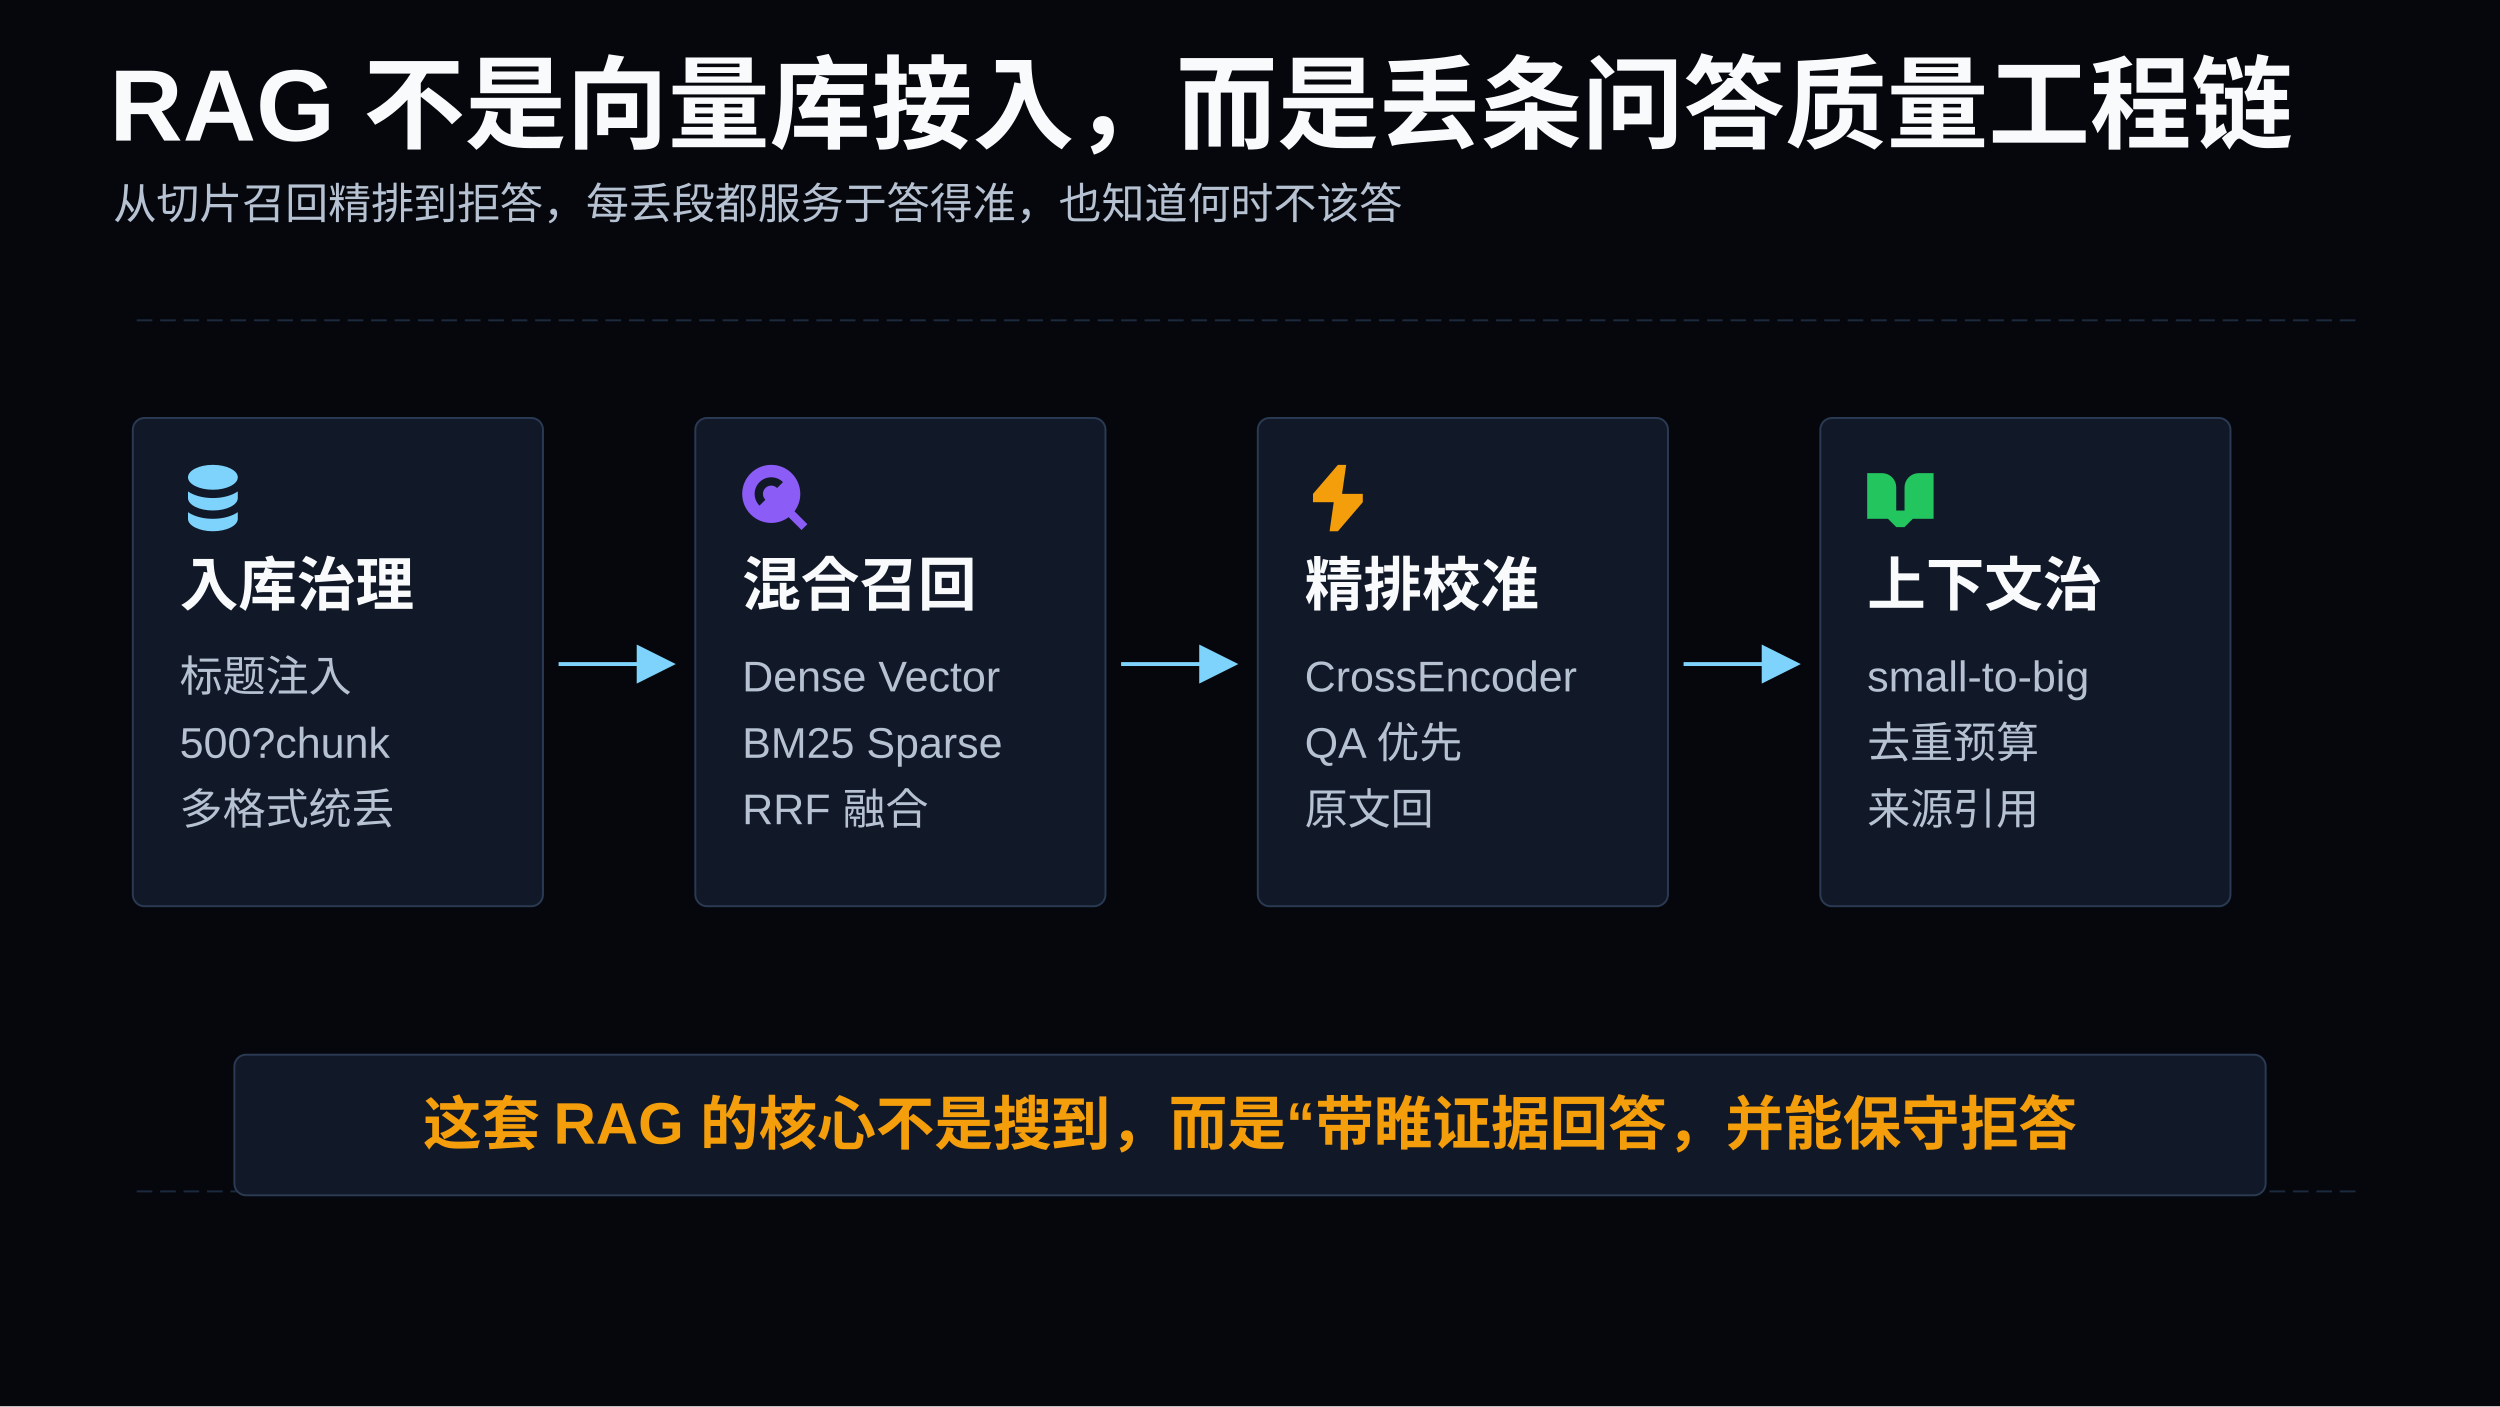
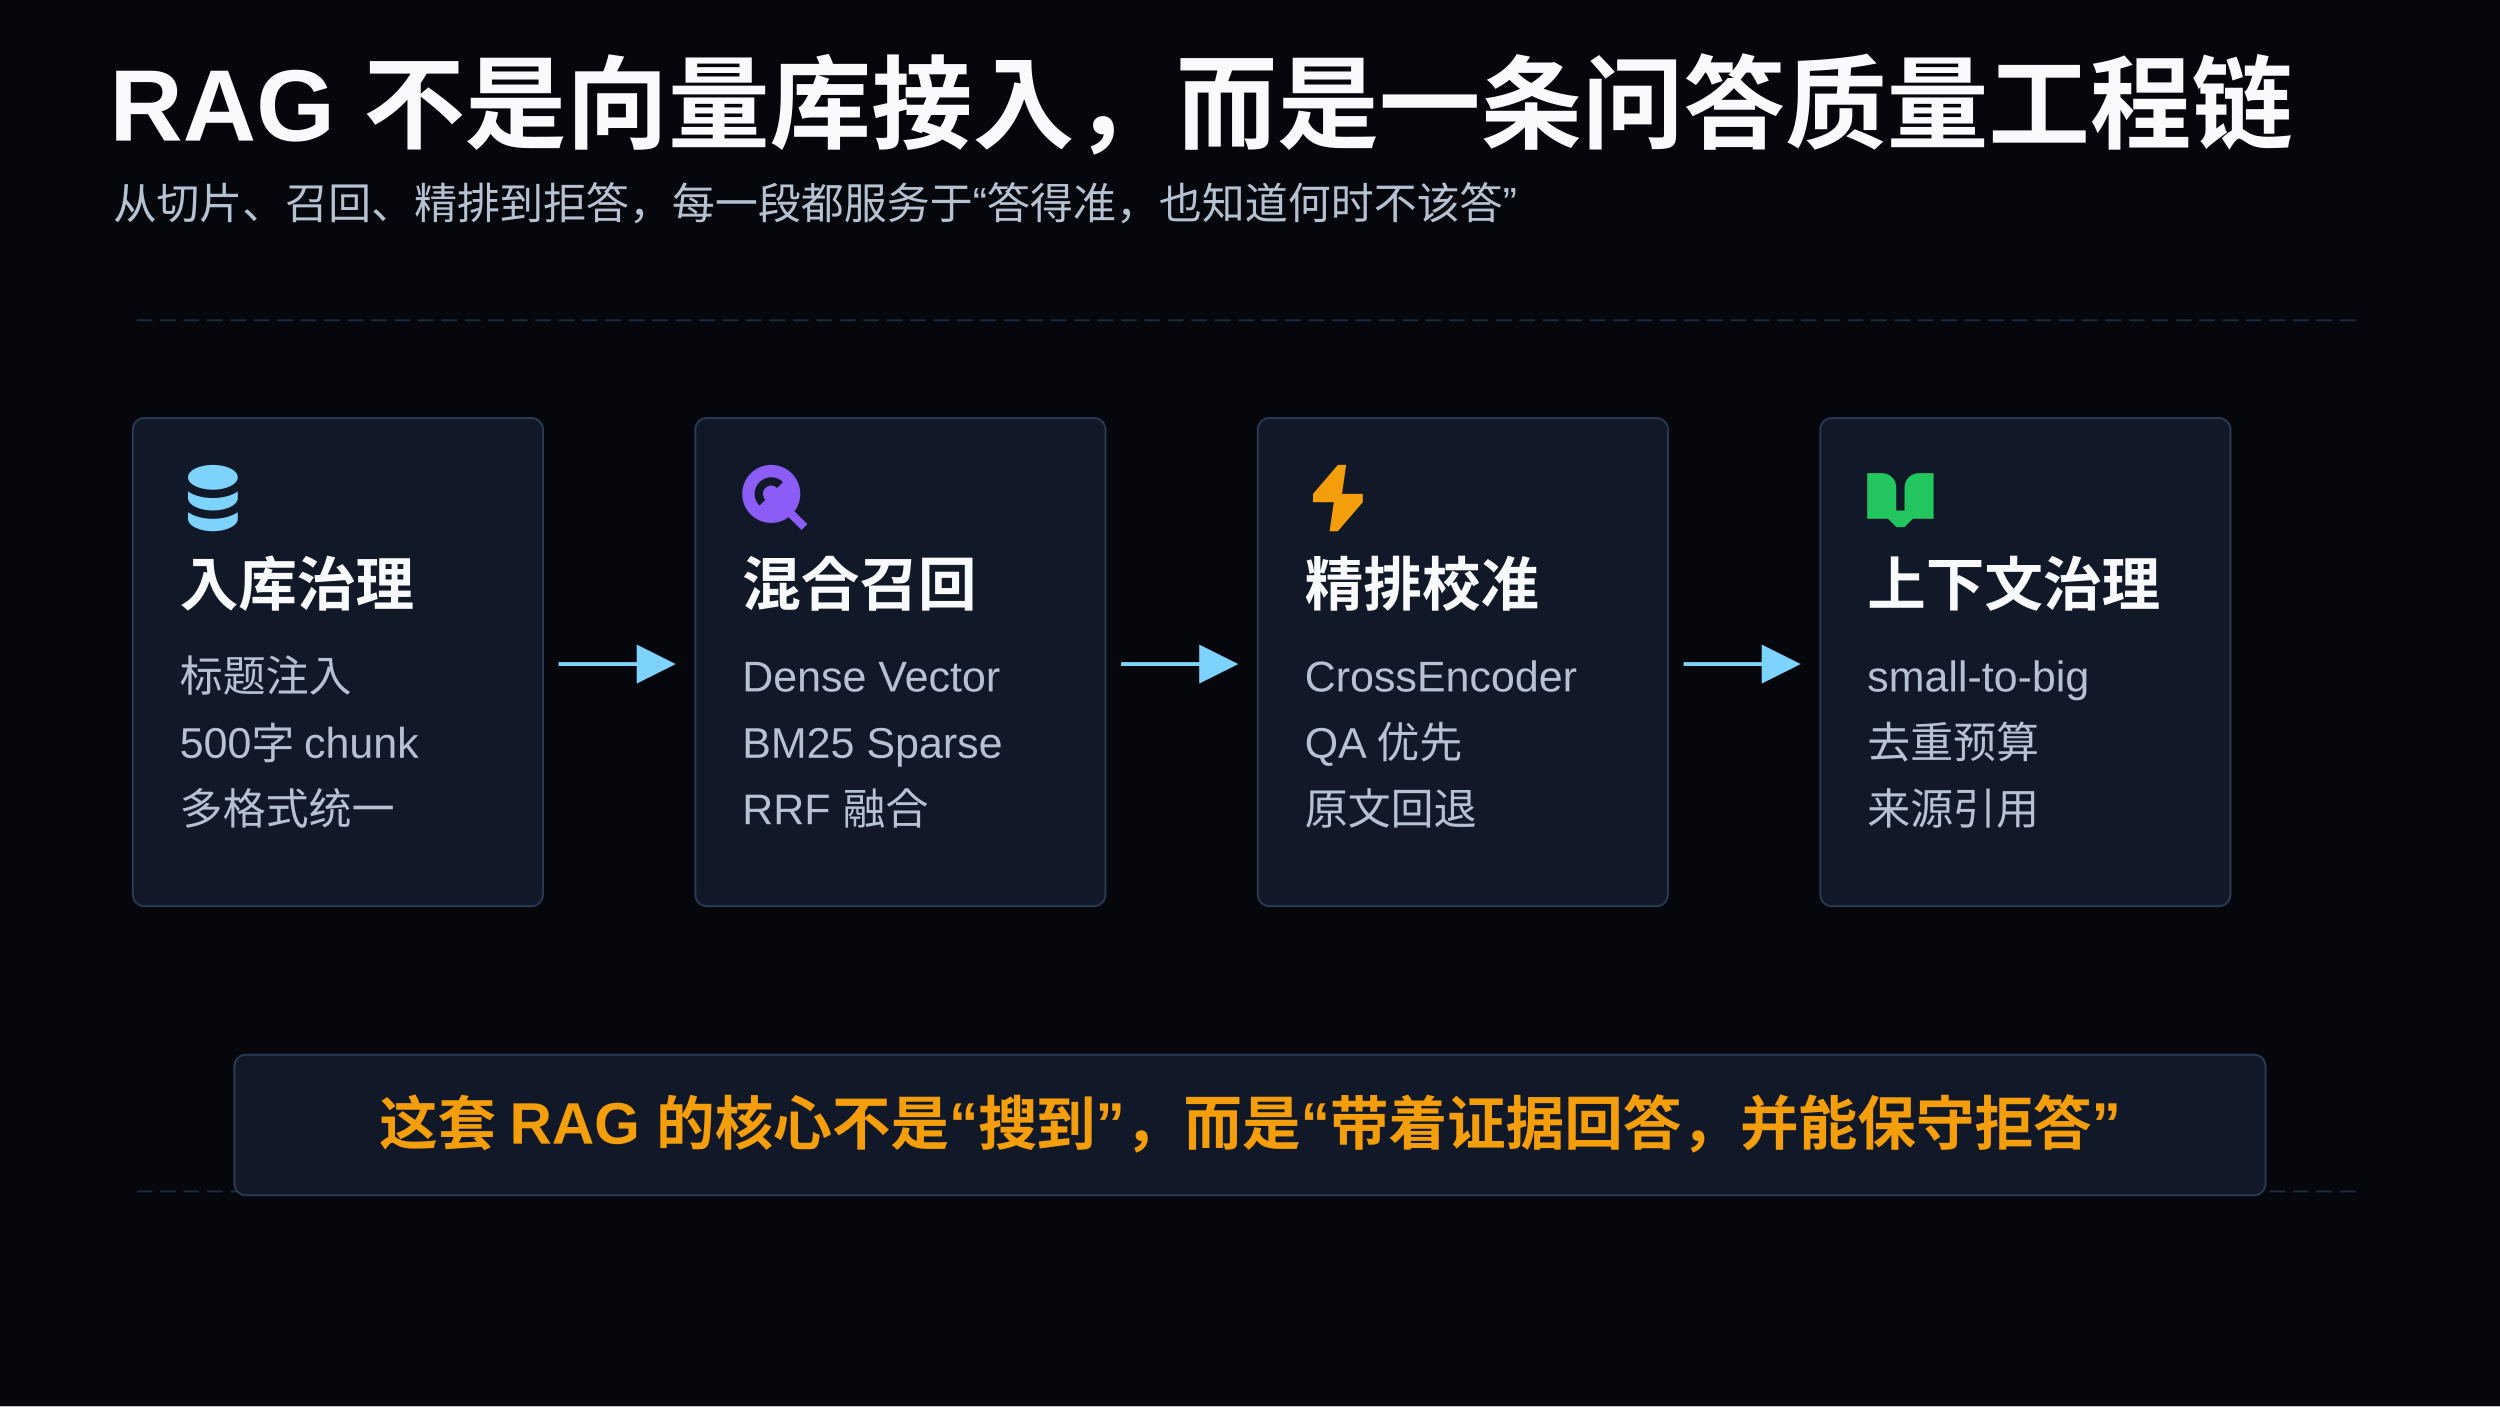
<svg xmlns="http://www.w3.org/2000/svg" viewBox="0 0 1280 720" width="1280" height="720">
  <defs>
    <marker id="arrowHead" markerWidth="10" markerHeight="10" refX="9" refY="5" orient="auto" markerUnits="strokeWidth">
      <path d="M0,0 L10,5 L0,10 Z" fill="#7DD3FC" />
    </marker>
  </defs>
  <g id="background">
    <rect width="1280" height="720" fill="#05070D" />
    <path d="M70 164H1210 M70 610H1210" stroke="#1C2A3D" stroke-width="1" stroke-dasharray="8,4" />
  </g>
  <g id="header">
-     <text x="56" y="72" font-family="&quot;Microsoft YaHei&quot;, Arial, sans-serif" font-size="52" font-weight="800" fill="#F8FAFC">RAG 不是向量库接入，而是丢条问答质量工程链</text>
-     <text x="58" y="112" font-family="&quot;Microsoft YaHei&quot;, Arial, sans-serif" font-size="22" fill="#B6C2D2">从切片召回精排到拒答，每丢段都服务于答得准，也知道何时不该答</text>
+     <text x="56" y="72" font-family="&quot;Microsoft YaHei&quot;, Arial, sans-serif" font-size="52" font-weight="800" fill="#F8FAFC">RAG 不是向量库接入，而是一条问答质量工程链</text>
+     <text x="58" y="112" font-family="&quot;Microsoft YaHei&quot;, Arial, sans-serif" font-size="22" fill="#B6C2D2">从切片、召回、精排到拒答，每一段都服务于“答得准，也知道何时不该答”</text>
  </g>
  <g id="stage-ingest">
    <path fill="#111827" stroke="#2A3A52" d="M74,214 H272 A6,6 0 0 1 278,220 V458 A6,6 0 0 1 272,464 H74 A6,6 0 0 1 68,458 V220 A6,6 0 0 1 74,214 Z" />
    <g transform="translate(92, 238) scale(2.125)" fill="#7DD3FC">
      <path d="M13.137 6.91C13.418 6.769 13.712 6.6 14 6.4V8C14 9.657 11.314 11 8 11C4.686 11 2 9.657 2 8V6.4C2.288 6.6 2.582 6.769 2.863 6.91C4.281 7.619 6.1 8 8 8C9.9 8 11.719 7.619 13.137 6.91Z" />
      <path d="M2 11.4V13C2 14.657 4.686 16 8 16C11.314 16 14 14.657 14 13V11.4C13.712 11.6 13.418 11.77 13.137 11.91C11.719 12.619 9.9 13 8 13C6.1 13 4.281 12.619 2.863 11.91C2.582 11.77 2.288 11.6 2 11.4Z" />
      <path d="M8 0C11.314 0 14 1.343 14 3C14 4.657 11.314 6 8 6C4.686 6 2 4.657 2 3C2 1.343 4.686 0 8 0Z" />
    </g>
    <text x="92" y="310" font-family="&quot;Microsoft YaHei&quot;, Arial, sans-serif" font-size="30" font-weight="800" fill="#F8FAFC">入库治理</text>
    <text x="92" y="354" font-family="&quot;Microsoft YaHei&quot;, Arial, sans-serif" font-size="22" fill="#B6C2D2">标题注入</text>
-     <text x="92" y="388" font-family="&quot;Microsoft YaHei&quot;, Arial, sans-serif" font-size="22" fill="#B6C2D2">500?chunk</text>
-     <text x="92" y="422" font-family="&quot;Microsoft YaHei&quot;, Arial, sans-serif" font-size="22" fill="#B6C2D2">多格式统丢</text>
+     <text x="92" y="388" font-family="&quot;Microsoft YaHei&quot;, Arial, sans-serif" font-size="22" fill="#B6C2D2">500字 chunk</text>
+     <text x="92" y="422" font-family="&quot;Microsoft YaHei&quot;, Arial, sans-serif" font-size="22" fill="#B6C2D2">多格式统一</text>
  </g>
  <g id="stage-recall">
    <line x1="286" y1="340" x2="344" y2="340" stroke="#7DD3FC" stroke-width="2" marker-end="url(#arrowHead)" />
    <path fill="#111827" stroke="#2A3A52" d="M362,214 H560 A6,6 0 0 1 566,220 V458 A6,6 0 0 1 560,464 H362 A6,6 0 0 1 356,458 V220 A6,6 0 0 1 362,214 Z" />
    <g transform="translate(380, 238) scale(2.125)" fill="#8B5CF6">
      <path fill-rule="evenodd" clip-rule="evenodd" d="M11.192 12.606C10.024 13.482 8.572 14 7 14C3.134 14 0 10.866 0 7C0 3.134 3.134 0 7 0C10.866 0 14 3.134 14 7C14 8.572 13.482 10.024 12.606 11.192L15.707 14.293L14.293 15.707L11.192 12.606ZM5.586 8.414L4.172 9.828C2.609 8.266 2.609 5.734 4.172 4.172C5.734 2.609 8.266 2.609 9.828 4.172L8.414 5.586C7.633 4.805 6.367 4.805 5.586 5.586C4.805 6.367 4.805 7.633 5.586 8.414Z" />
    </g>
    <text x="380" y="310" font-family="&quot;Microsoft YaHei&quot;, Arial, sans-serif" font-size="30" font-weight="800" fill="#F8FAFC">混合召回</text>
    <text x="380" y="354" font-family="&quot;Microsoft YaHei&quot;, Arial, sans-serif" font-size="22" fill="#B6C2D2">Dense Vector</text>
    <text x="380" y="388" font-family="&quot;Microsoft YaHei&quot;, Arial, sans-serif" font-size="22" fill="#B6C2D2">BM25 Sparse</text>
    <text x="380" y="422" font-family="&quot;Microsoft YaHei&quot;, Arial, sans-serif" font-size="22" fill="#B6C2D2">RRF 融合</text>
  </g>
  <g id="stage-rerank">
    <line x1="574" y1="340" x2="632" y2="340" stroke="#7DD3FC" stroke-width="2" marker-end="url(#arrowHead)" />
    <path fill="#111827" stroke="#2A3A52" d="M650,214 H848 A6,6 0 0 1 854,220 V458 A6,6 0 0 1 848,464 H650 A6,6 0 0 1 644,458 V220 A6,6 0 0 1 650,214 Z" />
    <g transform="translate(668, 238) scale(2.125)" fill="#F59E0B">
      <path d="M9 7L10 0H8L2 7V9H7L6 16H8L14 9L14 7H9Z" />
    </g>
    <text x="668" y="310" font-family="&quot;Microsoft YaHei&quot;, Arial, sans-serif" font-size="30" font-weight="800" fill="#F8FAFC">精排校准</text>
    <text x="668" y="354" font-family="&quot;Microsoft YaHei&quot;, Arial, sans-serif" font-size="22" fill="#B6C2D2">CrossEncoder</text>
    <text x="668" y="388" font-family="&quot;Microsoft YaHei&quot;, Arial, sans-serif" font-size="22" fill="#B6C2D2">QA 优先</text>
-     <text x="668" y="422" font-family="&quot;Microsoft YaHei&quot;, Arial, sans-serif" font-size="22" fill="#B6C2D2">原文回</text>
+     <text x="668" y="422" font-family="&quot;Microsoft YaHei&quot;, Arial, sans-serif" font-size="22" fill="#B6C2D2">原文回退</text>
  </g>
  <g id="stage-context">
    <line x1="862" y1="340" x2="920" y2="340" stroke="#7DD3FC" stroke-width="2" marker-end="url(#arrowHead)" />
    <path fill="#111827" stroke="#2A3A52" d="M938,214 H1136 A6,6 0 0 1 1142,220 V458 A6,6 0 0 1 1136,464 H938 A6,6 0 0 1 932,458 V220 A6,6 0 0 1 938,214 Z" />
    <g transform="translate(956, 238) scale(2.125)" fill="#22C55E">
      <path d="M0 2H3.586C4.491 2 5.36 2.36 6 3C6.64 3.64 7 4.509 7 5.414V11H9V5.414C9 4.509 9.36 3.64 10 3C10.64 2.36 11.509 2 12.414 2H16V13H11L9 15H7L5 13H0V2Z" />
    </g>
-     <text x="956" y="310" font-family="&quot;Microsoft YaHei&quot;, Arial, sans-serif" font-size="30" font-weight="800" fill="#F8FAFC">上下文治</text>
+     <text x="956" y="310" font-family="&quot;Microsoft YaHei&quot;, Arial, sans-serif" font-size="30" font-weight="800" fill="#F8FAFC">上下文治理</text>
    <text x="956" y="354" font-family="&quot;Microsoft YaHei&quot;, Arial, sans-serif" font-size="22" fill="#B6C2D2">small-to-big</text>
    <text x="956" y="388" font-family="&quot;Microsoft YaHei&quot;, Arial, sans-serif" font-size="22" fill="#B6C2D2">去重预算</text>
    <text x="956" y="422" font-family="&quot;Microsoft YaHei&quot;, Arial, sans-serif" font-size="22" fill="#B6C2D2">来源引用</text>
  </g>
  <g id="takeaway">
    <path fill="#111827" stroke="#2A3A52" d="M126,540 H1154 A6,6 0 0 1 1160,546 V606 A6,6 0 0 1 1154,612 H126 A6,6 0 0 1 120,606 V546 A6,6 0 0 1 126,540 Z" />
-     <text x="640" y="586" text-anchor="middle" font-family="&quot;Microsoft YaHei&quot;, Arial, sans-serif" font-size="30" font-weight="700" fill="#F59E0B">这套 RAG 的核心不是搜到，而是“带睢证据回答，并能保守拒答</text>
+     <text x="640" y="586" text-anchor="middle" font-family="&quot;Microsoft YaHei&quot;, Arial, sans-serif" font-size="30" font-weight="700" fill="#F59E0B">这套 RAG 的核心不是“搜到”，而是“带着证据回答，并能保守拒答”</text>
  </g>
</svg>
